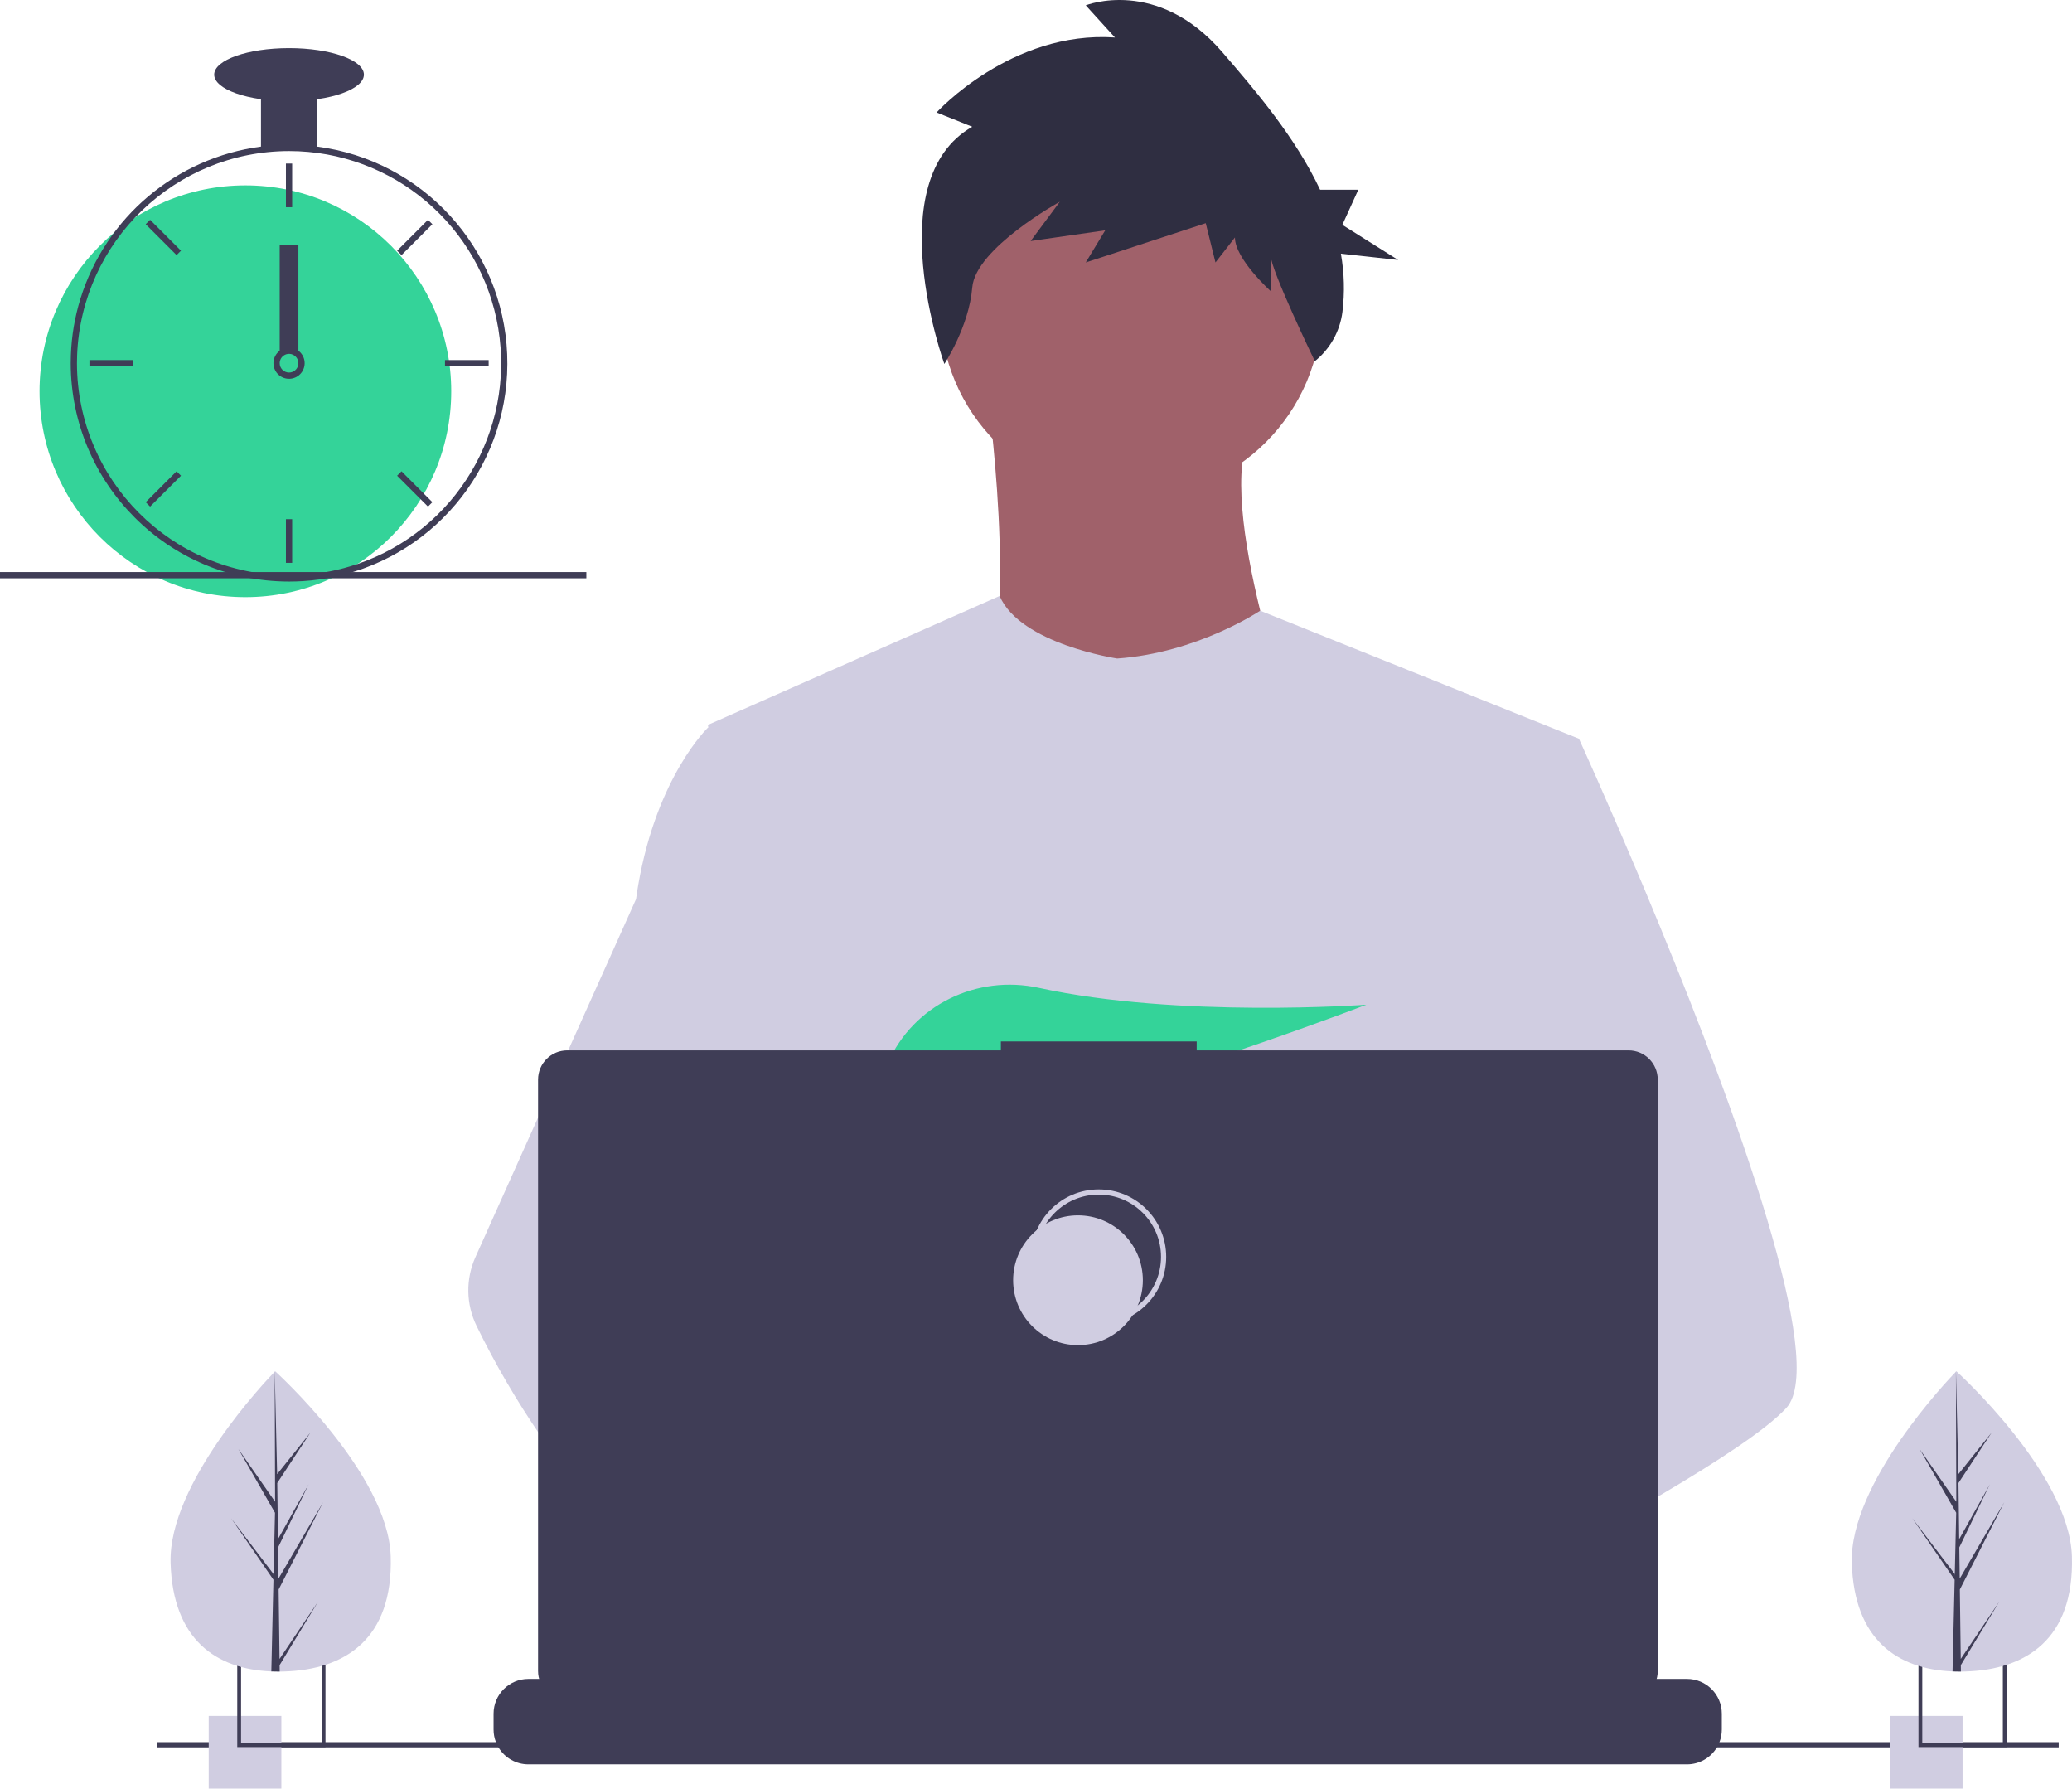
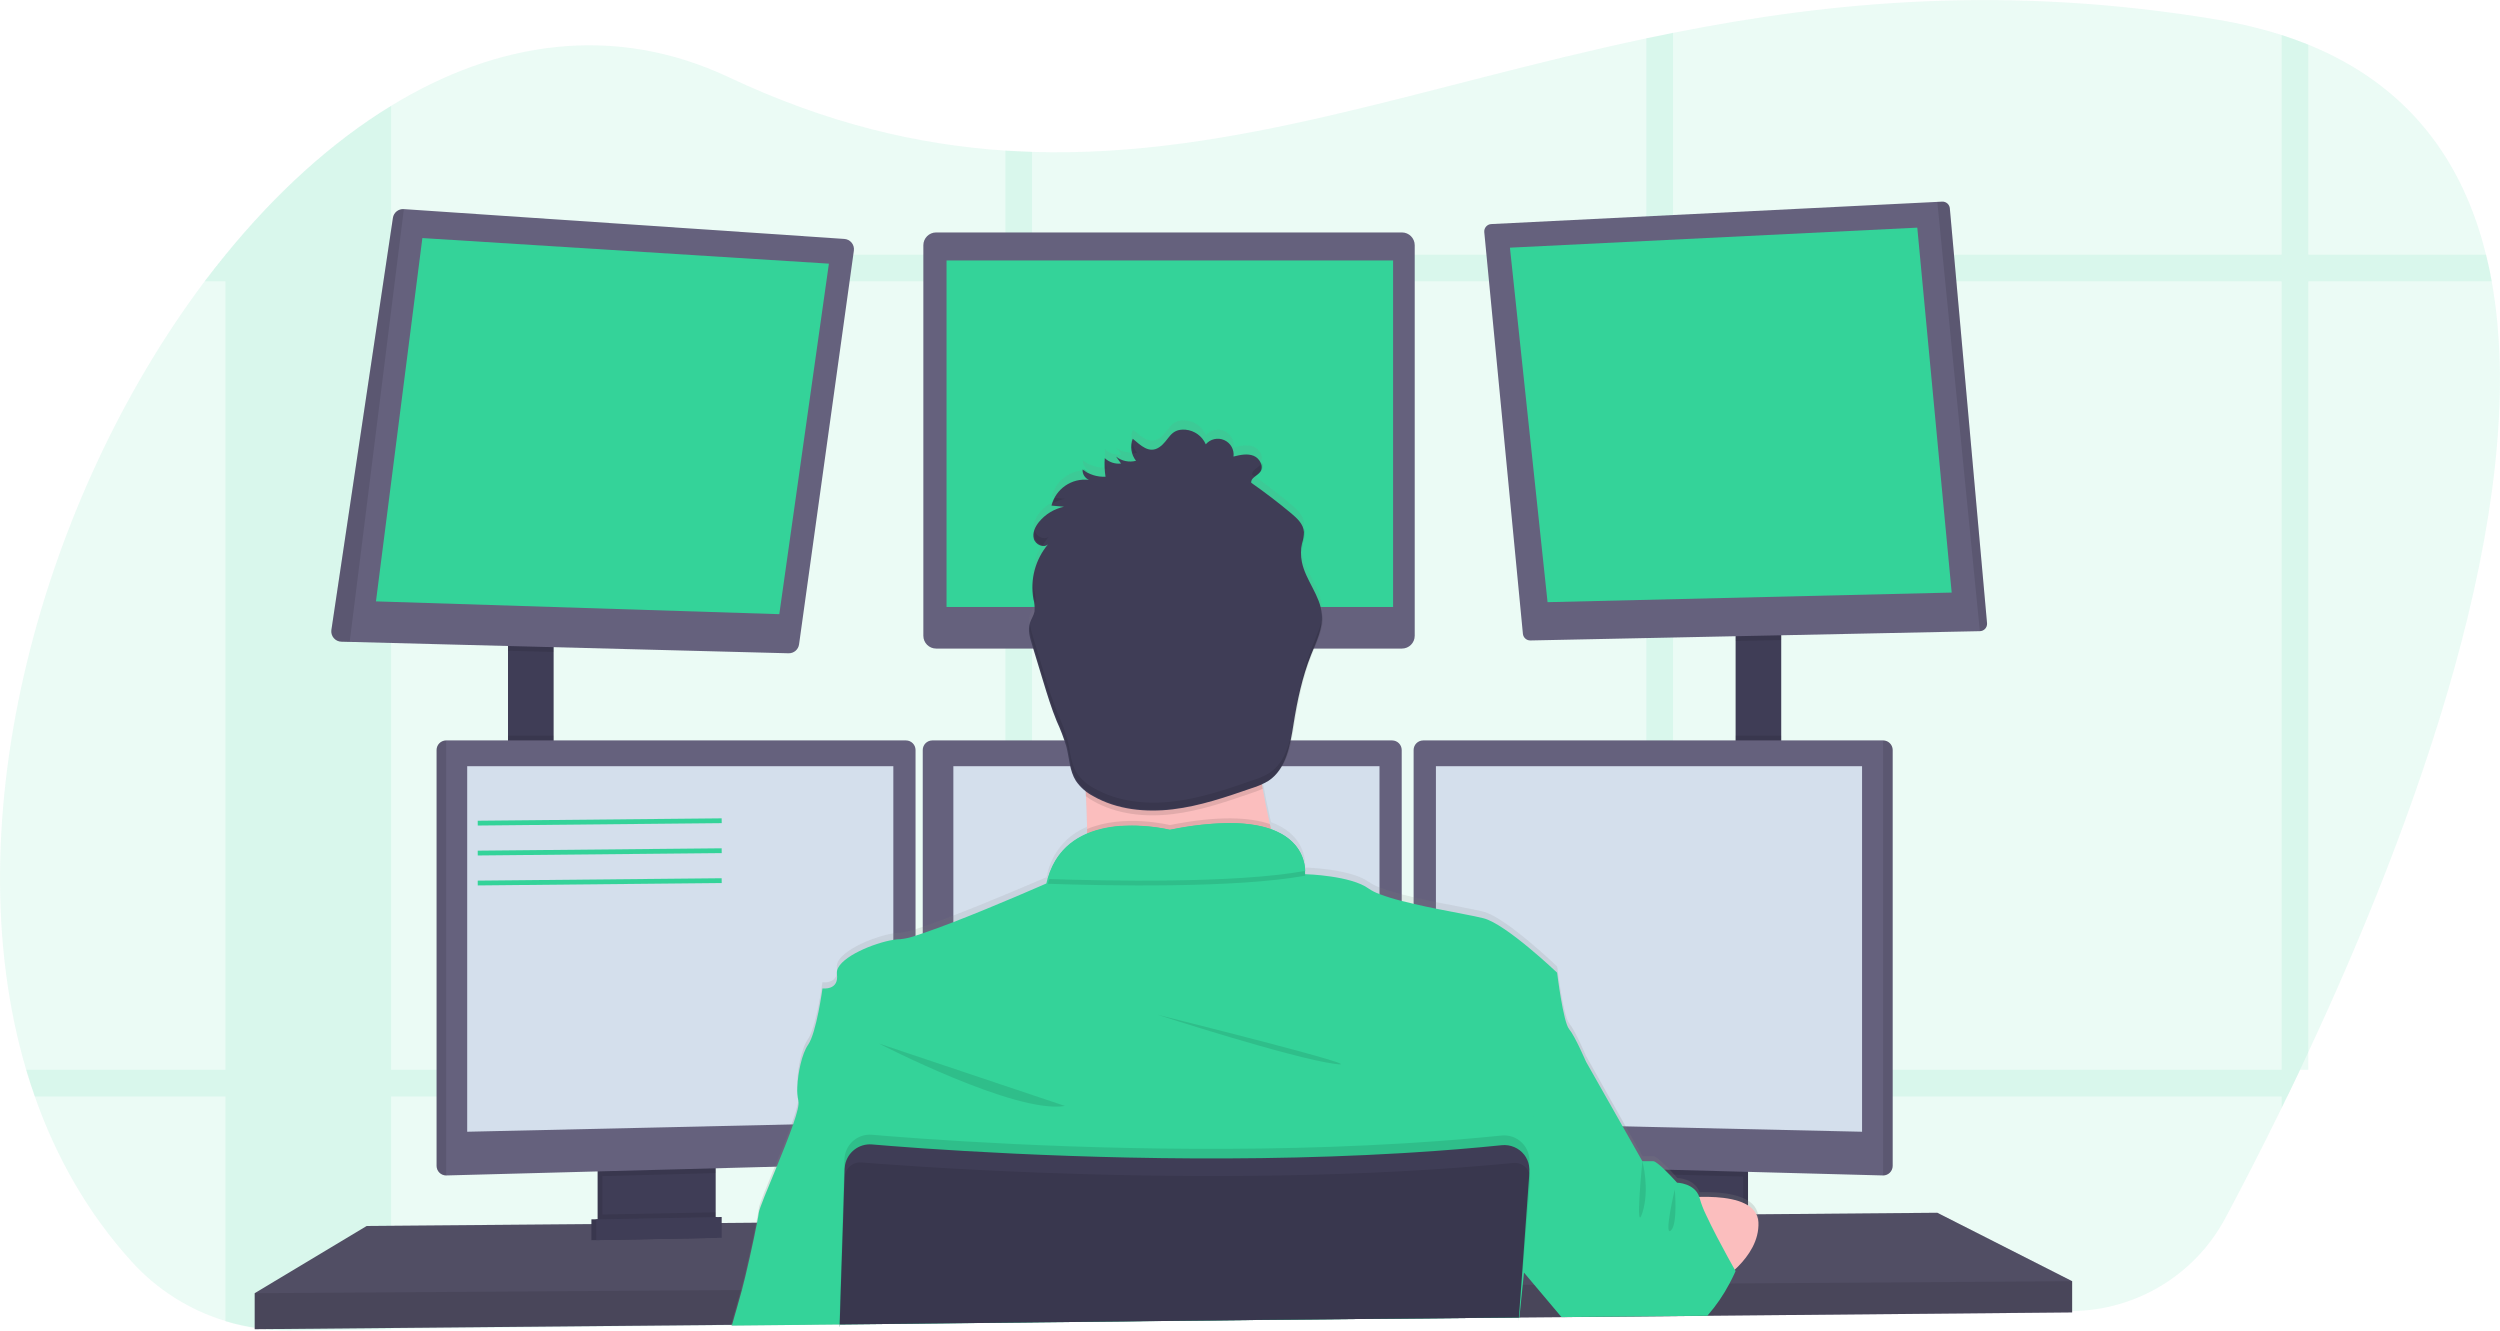
- <svg xmlns="http://www.w3.org/2000/svg" id="b4850822-491f-41e2-90b8-9be7376dfe8f" data-name="Layer 1" width="798.627" height="689.223" viewBox="0 0 798.627 689.223">
-   <circle cx="435.922" cy="118.405" r="73.536" fill="#a0616a" />
-   <path d="M581.722,260.562s13.855,104.443-7.46,116.166,126.823,12.789,126.823,12.789S668.047,298.928,682.968,271.219Z" transform="translate(-200.6864 -105.3887)" fill="#a0616a" />
-   <path d="M809.257,390.045l-12.32,56.1-26.05,118.69-.78,6.5-8.99,75.25-5.98,49.99-4.01,33.58c-24.38,12.53-42.05,21.18-42.05,21.18s-1.52-7.62-3.97-17.37c-17.11,5.13-48.77,13.64-75.6,15.34,9.77,10.89,14.26,21.12,8.17,28.67-18.38,22.76-94.26-24.92-120.8-42.7a71.841,71.841,0,0,0-.7,12.86l-20.31-15.62,2.01-35.94,3.39-60.81,4.26-76.26a80.064,80.064,0,0,1-3.37-10.03c-6.22-22.12-13.77-66.29-19.56-103.33-4.66-29.81-8.16-55-8.9-60.36-.1-.7-.15-1.06-.15-1.06l112.43-49.68c7.99,18.53,45.3,24.1,45.3,24.1,30.91-2.13,55.14-18.43,55.14-18.43Z" transform="translate(-200.6864 -105.3887)" fill="#d0cde1" />
-   <path d="M717.607,730.025s-4.76,1.63-12.5,3.94c-17.11,5.13-48.77,13.64-75.6,15.34-23.1,1.48-42.62-2.08-46.19-17.15-1.53-6.48.64-11.81,5.37-16.19,14.12-13.09,51-17.78,80.25-19.39,8.26-.45,15.9-.66,22.26-.74,10.8-.14,17.88.08,17.88.08l.17.66Z" transform="translate(-200.6864 -105.3887)" fill="#a0616a" />
-   <path d="M575.433,154.235,561.683,148.731s28.749-31.651,68.747-28.898l-11.25-12.385s27.499-11.009,52.498,17.89c13.141,15.191,28.346,33.048,37.825,53.163h14.725l-6.146,13.532,21.509,13.532-22.077-2.431a75.617,75.617,0,0,1,.599,22.445A29.041,29.041,0,0,1,707.48,244.576h0s-17.052-35.296-17.052-40.8V217.537s-13.749-12.385-13.749-20.642L669.179,206.528l-3.75-15.137-46.248,15.137,7.5-12.385-28.749,4.128,11.25-15.137s-32.499,17.89-33.749,33.027c-1.25,15.137-10.762,29.481-10.762,29.481S539.184,174.877,575.433,154.235Z" transform="translate(-200.6864 -105.3887)" fill="#2f2e41" />
-   <path d="M889.187,647.955c-7.49,8.12-26.05,20.35-48.55,33.59-8.37,4.92-17.28,9.99-26.37,15.03-21.69,12.03-44.4,23.95-63.14,33.58-24.38,12.53-42.05,21.18-42.05,21.18s-1.52-7.62-3.97-17.37c-3.28-13.05-8.22-29.92-13.37-37.39-.18-.26-.36-.5-.54-.74-1.5-1.97-3.01-3.12-4.5-3.12l74.42-46.13,32.16-19.94-23.17-55.31-29.06-69.38,17.54-55.81,17.63-56.1h33.04s10.94,23.88,24.93,57.18c2.09,4.98,4.25,10.17,6.45,15.53C869.417,532.755,905.297,630.505,889.187,647.955Z" transform="translate(-200.6864 -105.3887)" fill="#d0cde1" />
-   <path d="M637.677,777.975c-18.38,22.76-94.26-24.92-120.8-42.7-5.78-3.87-9.22-6.32-9.22-6.32l24.28-32.38,7.69-10.25s6.88,3.65,17.05,9.59c.37.22.74.44,1.12.66,8.77,5.15,19.78,11.88,30.89,19.39,15.33,10.37,30.83,22.2,40.82,33.34C639.277,760.195,643.767,770.425,637.677,777.975Z" transform="translate(-200.6864 -105.3887)" fill="#a0616a" />
-   <path d="M556.677,695.915a47.782,47.782,0,0,0-8.1.66c-22.99,3.95-29.77,24.76-31.7,38.7a71.841,71.841,0,0,0-.7,12.86l-20.31-15.62-7.4-5.69c-17.81-6.21-33.68-17.24-47.44-30.25a238.482,238.482,0,0,1-31.95-37.89,334.15,334.15,0,0,1-24.72-42.4,31.184,31.184,0,0,1-.43-26.45l25.15-56.05,36.76-81.92q.405-2.925.89-5.72c7.29-41.8,26.82-60.36,26.82-60.36h14.92l9.98,60.36,12.4,74.99-8.69,28.34-20.08,65.45,19.19,20.84Z" transform="translate(-200.6864 -105.3887)" fill="#d0cde1" />
-   <path d="M573.563,521.195l12.755,14.881c4.739-.904,9.687-1.965,14.784-3.158l-3.663-11.723,8.957,10.45c53.997-13.281,120.927-39.101,120.927-39.101s-72.257,5.298-126.208-6.489c-23.871-5.215-48.431,6.618-58.226,29.002-5.694,13.011-4.799,24.283,15.394,24.283a133.375,133.375,0,0,0,20.353-1.914Z" transform="translate(-200.6864 -105.3887)" fill="#34d399" />
-   <path d="M864.337,765.775v6.07a13.34,13.34,0,0,1-.91,4.87,13.688,13.688,0,0,1-.97,2,13.437,13.437,0,0,1-11.55,6.56h-446.55a13.437,13.437,0,0,1-11.55-6.56,13.682,13.682,0,0,1-.97-2,13.34,13.34,0,0,1-.91-4.87v-6.07a13.426,13.426,0,0,1,13.43-13.43h25.74v-2.83a.559.559,0,0,1,.56-.56h13.43a.559.559,0,0,1,.56.56v2.83h8.39v-2.83a.559.559,0,0,1,.56-.56h13.43a.559.559,0,0,1,.56.56v2.83h8.4v-2.83a.559.559,0,0,1,.56-.56h13.43a.559.559,0,0,1,.56.56v2.83h8.39v-2.83a.559.559,0,0,1,.56-.56h13.43a.559.559,0,0,1,.56.56v2.83h8.39v-2.83a.559.559,0,0,1,.56-.56h13.43a.559.559,0,0,1,.56.56v2.83h8.4v-2.83a.559.559,0,0,1,.56-.56h13.43a.559.559,0,0,1,.56.56v2.83h8.39v-2.83a.559.559,0,0,1,.56-.56h105.2a.559.559,0,0,1,.56.56v2.83h8.4v-2.83a.559.559,0,0,1,.56-.56h13.43a.566.566,0,0,1,.56.56v2.83h8.39v-2.83a.559.559,0,0,1,.56-.56h13.43a.559.559,0,0,1,.56.56v2.83h8.39v-2.83a.559.559,0,0,1,.56-.56h13.43a.559.559,0,0,1,.56.56v2.83h8.4v-2.83a.559.559,0,0,1,.56-.56h13.43a.557.557,0,0,1,.55.56v2.83h8.4v-2.83a.559.559,0,0,1,.56-.56h13.43a.559.559,0,0,1,.56.56v2.83h8.39v-2.83a.559.559,0,0,1,.56-.56h13.43a.559.559,0,0,1,.56.56v2.83h39.17A13.426,13.426,0,0,1,864.337,765.775Z" transform="translate(-200.6864 -105.3887)" fill="#3f3d56" />
-   <rect x="60.5" y="671.326" width="733" height="2" fill="#3f3d56" />
-   <path d="M828.381,510.145H661.938v-3.431H586.466v3.431h-167.129a11.259,11.259,0,0,0-11.259,11.259V749.315a11.259,11.259,0,0,0,11.259,11.259H828.381a11.259,11.259,0,0,0,11.259-11.259V521.404A11.259,11.259,0,0,0,828.381,510.145Z" transform="translate(-200.6864 -105.3887)" fill="#3f3d56" />
-   <circle cx="423.5" cy="484.326" r="25" fill="none" stroke="#d0cde1" stroke-miterlimit="10" stroke-width="2" />
-   <circle cx="415.5" cy="493.326" r="25" fill="#d0cde1" />
-   <rect x="80.446" y="661.223" width="28" height="28" fill="#d0cde1" />
-   <path d="M292.136,744.612v34h34v-34Zm32.52,32.52h-31.05v-31.04h31.05Z" transform="translate(-200.6864 -105.3887)" fill="#3f3d56" />
-   <rect x="728.446" y="661.223" width="28" height="28" fill="#d0cde1" />
-   <path d="M940.136,744.612v34h34v-34Zm32.52,32.52h-31.05v-31.04h31.05Z" transform="translate(-200.6864 -105.3887)" fill="#3f3d56" />
-   <circle cx="94.58" cy="150.773" r="79.34" fill="#34d399" />
-   <path d="M322.915,161.879a85.755,85.755,0,0,0-21.638,0A84.368,84.368,0,0,0,231.662,220.591a83.223,83.223,0,0,0-3.655,21.662c-.036,1.022-.06,2.056-.06,3.089a84.233,84.233,0,0,0,84.149,84.149c1.791,0,3.582-.06,5.349-.168a83.231,83.231,0,0,0,12.334-1.707,84.159,84.159,0,0,0-6.864-165.737Zm15.519,160.857h-.012a80.908,80.908,0,0,1-20.977,4.171c-1.767.12-3.558.18-5.349.18a81.845,81.845,0,0,1-81.745-81.745c0-1.034.024-2.068.06-3.089a81.856,81.856,0,0,1,81.685-78.655,81.749,81.749,0,0,1,26.339,159.138Z" transform="translate(-200.6864 -105.3887)" fill="#3f3d56" />
-   <rect x="110.208" y="63.018" width="2.404" height="16.83" fill="#3f3d56" />
-   <rect x="262.442" y="188.476" width="2.404" height="16.83" transform="translate(-262.6894 138.704) rotate(-45)" fill="#3f3d56" />
-   <rect x="242.373" y="236.928" width="2.404" height="16.83" transform="translate(-202.4538 383.5287) rotate(-90)" fill="#3f3d56" />
-   <rect x="262.442" y="285.379" width="2.404" height="16.83" transform="translate(41.63884 582.5743) rotate(-135)" fill="#3f3d56" />
-   <rect x="359.346" y="188.476" width="2.404" height="16.83" transform="translate(275.5851 485.6705) rotate(-135)" fill="#3f3d56" />
-   <rect x="379.415" y="236.928" width="2.404" height="16.83" transform="translate(-65.41128 520.5713) rotate(-90)" fill="#3f3d56" />
-   <rect x="359.346" y="285.379" width="2.404" height="16.83" transform="translate(-302.8282 235.6077) rotate(-45)" fill="#3f3d56" />
-   <rect x="110.208" y="200.06" width="2.404" height="16.83" fill="#3f3d56" />
-   <path d="M315.703,240.534a6.011,6.011,0,0,0-7.213,0,6.187,6.187,0,0,0-1.719,2.02,6.011,6.011,0,1,0,8.932-2.02Zm-3.606,8.415a3.617,3.617,0,0,1-3.606-3.606,3.671,3.671,0,0,1,.637-2.044,3.603,3.603,0,1,1,2.969,5.65Z" transform="translate(-200.6864 -105.3887)" fill="#3f3d56" />
-   <rect x="100.591" y="35.369" width="21.638" height="21.638" fill="#3f3d56" />
-   <ellipse cx="111.41" cy="28.757" rx="28.851" ry="10.218" fill="#3f3d56" />
-   <rect x="107.803" y="94.273" width="7.213" height="40.872" fill="#3f3d56" />
-   <rect y="220.44" width="226" height="2.404" fill="#3f3d56" />
-   <path d="M351.28,705.143c.933,31.95-17.735,43.659-41.163,44.343q-.816.024-1.625.029-1.63.012-3.228-.054c-21.188-.88-37.96-12.127-38.828-41.84-.898-30.75,37.269-70.703,40.133-73.658l.005-.003c.109-.113.164-.169.164-.169S350.347,673.195,351.28,705.143Z" transform="translate(-200.6864 -105.3887)" fill="#d0cde1" />
-   <path d="M308.43,744.644l14.882-22.131-14.852,24.512.031,2.49q-1.63.012-3.228-.054L306.002,717.449l-.02-.247.027-.048.071-3.025-16.298-23.663,16.279,21.399.058.639.558-24.186-14.077-24.533,14.117,20.284-.147-50.108 0-.167.005.164.934,39.491,12.829-16.041-12.787,19.444.28,21.634,11.806-21.114-11.762,24.295.156,12.03,17.169-29.411-17.117,33.608Z" transform="translate(-200.6864 -105.3887)" fill="#3f3d56" />
-   <path d="M999.28,705.143c.933,31.95-17.735,43.659-41.163,44.343q-.816.024-1.625.029-1.63.012-3.228-.054c-21.188-.88-37.96-12.127-38.828-41.84-.898-30.75,37.269-70.703,40.133-73.658l.005-.003c.109-.113.164-.169.164-.169S998.347,673.195,999.28,705.143Z" transform="translate(-200.6864 -105.3887)" fill="#d0cde1" />
-   <path d="M956.43,744.644l14.882-22.131-14.852,24.512.031,2.49q-1.63.012-3.228-.054L954.002,717.449l-.02-.247.027-.048.071-3.025-16.298-23.663,16.279,21.399.058.639.558-24.186-14.077-24.533,14.117,20.284-.147-50.108 0-.167.005.164.934,39.491,12.829-16.041-12.787,19.444.28,21.634,11.806-21.114-11.762,24.295.156,12.03,17.169-29.411-17.117,33.608Z" transform="translate(-200.6864 -105.3887)" fill="#3f3d56" />
+ <svg xmlns="http://www.w3.org/2000/svg" id="59725d3d-bdd8-4af0-9b66-49b8d09410bc" data-name="Layer 1" width="1041.32" height="554.17" viewBox="0 0 1041.32 554.17">
+   <defs>
+     <linearGradient id="dff037aa-d578-4bab-81e7-399360663117" x1="597.75" y1="725.44" x2="597.75" y2="347.69" gradientUnits="userSpaceOnUse">
+       <stop offset="0" stop-color="gray" stop-opacity="0.25" />
+       <stop offset="0.54" stop-color="gray" stop-opacity="0.12" />
+       <stop offset="1" stop-color="gray" stop-opacity="0.1" />
+     </linearGradient>
+   </defs>
+   <path d="M1040.82,611.12q-1.74,3.75-3.47,7.4-2.7,5.67-5.33,11.12c-.78,1.61-1.56,3.19-2.32,4.77-8.6,17.57-16.63,33.11-23.45,45.89A73.21,73.21,0,0,1,942.44,719l-151.65,1.65h-1.6l-13,.14-11.12.12-34.1.37-1.38,0-17.36.19h-.53l-107,1.16-95.51,1-11.11.12-69,.75H429l-44.75.48h-.48l-141.5,1.53-42.33.46a88.07,88.07,0,0,1-26.67-3.82,86.39,86.39,0,0,1-39.09-24.75C116,678.37,102.75,655,93.85,629.64q-1.93-5.49-3.6-11.12C59.44,514.37,97,380,164.6,290.08q4.25-5.64,8.64-11l.07-.08c20.79-25.52,44.1-46.84,68.93-62,44-26.91,92.75-34.49,140.7-11.9,40.57,19.12,78.45,28.11,115.17,30.55,3.71.24,7.42.42,11.11.53,84.23,2.65,163.17-27.7,255.87-47.29,3.69-.78,7.39-1.55,11.12-2.28,66.13-13.16,139.49-20.1,226.73-5.51a189.09,189.09,0,0,1,26.76,6.4q5.77,1.86,11.12,4c41.64,16.94,64.35,48.24,74,87.46q1.37,5.46,2.37,11.11C1134.3,384.41,1084.19,518.23,1040.82,611.12Z" transform="translate(-79.34 -172.91)" fill="#34d399" opacity="0.1" />
+   <g opacity="0.1">
+     <path d="M242.24,217V726.62l-42.33.46a88.07,88.07,0,0,1-26.67-3.82V279h.07C194.1,253.45,217.41,232.13,242.24,217Z" transform="translate(-79.34 -172.91)" fill="#34d399" />
+     <path d="M1117.24,290.08H164.6q4.25-5.64,8.64-11V279h941.63Q1116.24,284.43,1117.24,290.08Z" transform="translate(-79.34 -172.91)" fill="#34d399" />
+     <path d="M1040.82,191.51v427h-3.47q-2.7,5.67-5.33,11.12c-.78,1.61-1.56,3.19-2.32,4.77V187.47Q1035.47,189.33,1040.82,191.51Z" transform="translate(-79.34 -172.91)" fill="#34d399" />
+     <path d="M776.21,186.58V720.83l-11.12.12V188.86C768.78,188.08,772.48,187.31,776.21,186.58Z" transform="translate(-79.34 -172.91)" fill="#34d399" />
+     <path d="M509.22,236.15V723.73l-11.11.12V235.62C501.82,235.86,505.53,236,509.22,236.15Z" transform="translate(-79.34 -172.91)" fill="#34d399" />
+     <path d="M1037.35,618.52q-2.7,5.67-5.33,11.12H93.85q-1.93-5.49-3.6-11.12Z" transform="translate(-79.34 -172.91)" fill="#34d399" />
+   </g>
+   <rect x="211.6" y="265.83" width="19" height="57.66" fill="#3f3d56" />
+   <rect x="722.93" y="262.83" width="19" height="61" fill="#3f3d56" />
+   <polygon points="863.1 533.65 863.1 546.65 711.18 548.05 709.56 548.08 651.82 548.61 650.44 548.63 632.89 548.78 632.37 548.78 525.39 549.77 349.78 551.4 349.63 551.4 304.98 551.82 304.5 551.83 106.1 553.65 106.1 538.65 152.75 510.65 246.35 509.87 248.35 509.86 249.01 509.85 251.01 509.82 295.95 509.45 297.96 509.44 298.6 509.43 300.6 509.42 315.01 509.3 315.39 509.29 350.94 508.99 351.23 508.99 628.63 506.65 635.42 506.6 636.1 506.6 641.28 506.55 678.93 506.24 680.93 506.21 682.78 506.19 683.74 506.19 695.45 506.1 697.77 506.07 700.88 506.05 710.63 505.96 726.1 505.83 728.1 505.81 731.58 505.79 732.23 505.79 806.94 505.15 863.1 533.65" fill="#65617d" />
+   <polygon points="863.1 533.65 863.1 546.65 711.18 548.05 709.56 548.08 651.82 548.61 650.44 548.63 632.89 548.78 632.37 548.78 525.39 549.77 349.78 551.4 349.63 551.4 304.98 551.82 304.5 551.83 106.1 553.65 106.1 538.65 152.75 510.65 246.35 509.87 248.35 509.86 249.01 509.85 251.01 509.82 295.95 509.45 297.96 509.44 298.6 509.43 300.6 509.42 315.01 509.3 315.39 509.29 350.94 508.99 351.23 508.99 628.63 506.65 635.42 506.6 636.1 506.6 641.28 506.55 678.93 506.24 680.93 506.21 682.78 506.19 683.74 506.19 695.45 506.1 697.77 506.07 700.88 506.05 710.63 505.96 726.1 505.83 728.1 505.81 731.58 505.79 732.23 505.79 806.94 505.15 863.1 533.65" opacity="0.2" />
+   <path d="M375.44,656.57v24.49a6.13,6.13,0,0,1-3.5,5.54,6,6,0,0,1-2.5.6l-34.9.74a6,6,0,0,1-2.7-.57,6.12,6.12,0,0,1-3.57-5.57V656.57Z" transform="translate(-79.34 -172.91)" fill="#3f3d56" />
+   <path d="M375.44,656.57v24.49a6.13,6.13,0,0,1-3.5,5.54,6,6,0,0,1-2.5.6l-34.9.74a6,6,0,0,1-2.7-.57,6.12,6.12,0,0,1-3.57-5.57V656.57Z" transform="translate(-79.34 -172.91)" opacity="0.1" />
+   <path d="M377.44,656.57v24.49a6.13,6.13,0,0,1-3.5,5.54,6,6,0,0,1-2.5.6l-34.9.74a6,6,0,0,1-2.7-.57,6.12,6.12,0,0,1-3.57-5.57V656.57Z" transform="translate(-79.34 -172.91)" fill="#3f3d56" />
+   <rect x="680.93" y="483.66" width="47.17" height="31.5" fill="#3f3d56" />
+   <rect x="680.93" y="483.66" width="47.17" height="31.5" opacity="0.1" />
+   <rect x="678.93" y="483.66" width="47.17" height="31.5" fill="#3f3d56" />
+   <polygon points="230.6 265.82 230.6 271.55 211.6 271.06 211.6 265.82 230.6 265.82" opacity="0.1" />
+   <path d="M435,277.31l-22.83,164a4.3,4.3,0,0,1-4.37,3.71L225,440.28l-3.47-.09a4.3,4.3,0,0,1-4.16-4.87L243,263.64a4.3,4.3,0,0,1,4.54-3.63L431,272.43A4.29,4.29,0,0,1,435,277.31Z" transform="translate(-79.34 -172.91)" fill="#65617d" />
+   <polygon points="175.93 99.16 156.6 250.49 324.6 255.82 345.26 109.82 175.93 99.16" fill="#34d399" />
+   <rect x="384.6" y="96.82" width="204.67" height="173.33" rx="5.33" ry="5.33" fill="#65617d" />
+   <rect x="394.26" y="108.49" width="186" height="144.33" fill="#34d399" />
+   <polygon points="741.93 262.82 741.93 266.61 722.93 267 722.93 262.82 741.93 262.82" opacity="0.1" />
+   <path d="M907,432.53a3.08,3.08,0,0,1-3,3.28L716.8,439.68a3.08,3.08,0,0,1-3.13-2.79L697.58,269.61a3.08,3.08,0,0,1,2.92-3.37L886.28,257l2-.1a3.07,3.07,0,0,1,3.22,2.8Z" transform="translate(-79.34 -172.91)" fill="#65617d" />
+   <polygon points="628.93 103.16 798.6 94.82 812.93 246.82 644.6 250.82 628.93 103.16" fill="#34d399" />
+   <path d="M907,432.53a3.08,3.08,0,0,1-3,3.28L886.28,257l2-.1a3.07,3.07,0,0,1,3.22,2.8Z" transform="translate(-79.34 -172.91)" opacity="0.1" />
+   <path d="M247.57,260,225,440.28l-3.47-.09a4.3,4.3,0,0,1-4.16-4.87L243,263.64A4.3,4.3,0,0,1,247.57,260Z" transform="translate(-79.34 -172.91)" opacity="0.1" />
+   <rect x="211.6" y="306.41" width="19" height="17.08" opacity="0.1" />
+   <polygon points="298.1 483.65 298.1 488.62 250.93 489.88 250.93 483.65 298.1 483.65" opacity="0.1" />
+   <path d="M460.69,485.27v168.2a4,4,0,0,1-3.85,3.95l-191.65,5.1h-.05a4,4,0,0,1-3.95-3.95V485.27a4,4,0,0,1,3.95-3.95h191.6A4,4,0,0,1,460.69,485.27Z" transform="translate(-79.34 -172.91)" fill="#65617d" />
+   <path d="M265.19,481.32v181.2h-.05a4,4,0,0,1-3.95-3.95V485.27a4,4,0,0,1,3.95-3.95Z" transform="translate(-79.34 -172.91)" opacity="0.1" />
+   <polygon points="194.6 319.15 372.1 319.15 372.1 467.4 194.6 471.4 194.6 319.15" fill="#d4dfec" />
+   <rect x="722.93" y="306.41" width="19" height="17.42" opacity="0.1" />
+   <polygon points="726.1 483.65 726.1 490.06 678.93 488.8 678.93 483.65 726.1 483.65" opacity="0.1" />
+   <path d="M867.69,485.27v173.3a4,4,0,0,1-4,3.95h0L672,657.42a4,4,0,0,1-3.85-3.95V485.27a4,4,0,0,1,3.95-3.95h191.6A4,4,0,0,1,867.69,485.27Z" transform="translate(-79.34 -172.91)" fill="#65617d" />
+   <path d="M867.69,485.27v173.3a4,4,0,0,1-4,3.95h0V481.32h0A4,4,0,0,1,867.69,485.27Z" transform="translate(-79.34 -172.91)" opacity="0.1" />
+   <polygon points="775.6 319.15 598.1 319.15 598.1 467.4 775.6 471.4 775.6 319.15" fill="#d4dfec" />
+   <path d="M663.19,485.27v168.2a4,4,0,0,1-3.85,3.95l-191.65,5.1h0a4,4,0,0,1-4-3.95V485.27a4,4,0,0,1,3.95-3.95h191.6A4,4,0,0,1,663.19,485.27Z" transform="translate(-79.34 -172.91)" fill="#65617d" />
+   <polygon points="397.1 319.15 574.6 319.15 574.6 467.4 397.1 471.4 397.1 319.15" fill="#d4dfec" />
+   <polygon points="863.1 533.65 863.1 546.65 711.18 548.05 709.56 548.08 651.82 548.61 650.44 548.63 632.89 548.78 632.37 548.78 525.39 549.77 349.78 551.4 349.63 551.4 304.98 551.82 304.5 551.83 106.1 553.65 106.1 538.65 308.61 537.32 309.09 537.32 350.08 537.04 350.27 537.04 633.35 535.17 633.64 535.17 633.81 535.16 634.28 535.16 639.07 535.13 640.53 535.13 715.02 534.63 719.42 534.61 720.4 534.6 863.1 533.65" opacity="0.1" />
+   <circle cx="487.26" cy="272.16" r="51.33" fill="#fbbebe" />
+   <path d="M383.74,725.09c0-.11.06-.23.1-.35,1-3.59,2.78-9.66,4.11-14.51.17-.6.33-1.19.48-1.75,1.47-5.47,4.33-18.28,5.92-26.27.56-2.81,1-5,1.09-6.1.2-1.69,3.21-8.92,6.62-17.23,2.39-5.84,5-12.22,6.91-17.6a61.38,61.38,0,0,0,2.93-9.85,5.1,5.1,0,0,0,0-2.13,14.69,14.69,0,0,1-.48-3.5v0c-.23-6.2,1.62-16,4.48-20.11,3.5-5,6-23.66,6-23.66s5.18.75,6-3.53a6.15,6.15,0,0,0,.1-1.4,7.41,7.41,0,0,0-.09-1.11c-.89-6.24,14.72-12.88,23.5-14.31a19.67,19.67,0,0,1,3-.28,27.24,27.24,0,0,0,6.25-1.44q1.4-.43,3-1c3.68-1.24,8.08-2.88,12.75-4.68,17.56-6.81,38.82-16,38.82-16,.15-.71.32-1.39.51-2.06a27.71,27.71,0,0,1,16.35-18.93h0c0-.66,0-1.33,0-2,0-3.45-.15-7-.3-10.54,0-.69-.06-1.38-.1-2.07,0-.2,0-.41,0-.61s0-.35,0-.52c0-.7-.07-1.4-.11-2.09l-.18-.14a16.41,16.41,0,0,1-3.9-4.2,15.27,15.27,0,0,1-1.42-3c-1.25-3.39-1.54-7.17-2.38-10.75l-.18-.74a84,84,0,0,0-4-10.58c-2.21-5.42-3.91-11-5.6-16.65q-1.54-5.13-3.11-10.28l-1.58-5.24c-.3-1-.6-2-.83-3v0a13.27,13.27,0,0,1-.26-1.4,0,0,0,0,1,0,0,10,10,0,0,1,.24-4.61,32.09,32.09,0,0,1,1.32-3,7.87,7.87,0,0,0,.5-1.38v0a3,3,0,0,0,.08-.32,5.65,5.65,0,0,0,.11-1.08,18.46,18.46,0,0,0-.52-3.89.07.07,0,0,1,0-.05,2.56,2.56,0,0,0-.05-.27,25.48,25.48,0,0,1-.36-3,28.45,28.45,0,0,1,3.47-15.57l.19-.36a25.22,25.22,0,0,1,1.84-2.78h0c.31-.42.63-.82,1-1.22-1.4,1.34-3.7.75-5-.69a3.61,3.61,0,0,1-.55-.75,3.81,3.81,0,0,1-.23-.45c-.05-.12-.09-.25-.13-.38-.7-2.45.52-5.06,2.12-7.05a18.49,18.49,0,0,1,5.74-4.7h0a3.84,3.84,0,0,1,.4-.21,17.12,17.12,0,0,1,2.64-1.06h0a15.06,15.06,0,0,1,1.63-.44l-3.71-.34-1.5-.14a14.49,14.49,0,0,1,13-10.91h1.08a11.73,11.73,0,0,1,1.57.13,4.44,4.44,0,0,1-2.65-4.33,14.41,14.41,0,0,0,9.19,3.06h.38a30,30,0,0,1-.34-3.27h0a0,0,0,0,1,0,0,0,0,0,0,1,0,0,33.19,33.19,0,0,1,0-4.46,8.44,8.44,0,0,0,6.78,2.26l-2.08-2.9a9.49,9.49,0,0,0,6.56,2.05l.48-.05a7,7,0,0,0,1.19-.23l.09,0c-.19-.24-.36-.49-.53-.75l-.06-.12a9.67,9.67,0,0,1-1-2.09,6.59,6.59,0,0,1-.24-.87h0a8.75,8.75,0,0,1,.45-5.45c3.23,2.7,6.77,6.39,11,3.6s4.37-7.91,11-7.39a10.2,10.2,0,0,1,8.41,6.12,6.75,6.75,0,0,1,7.67-1.75,6.85,6.85,0,0,1,3.88,6.89c2.75-.69,5.71-1.37,8.35-.33s4.34,4.41,2.84,6.66a1.43,1.43,0,0,1-.14.2c-1.23,1.59-3.95,2.46-3.66,4.46l.42.3,1.3.94a.05.05,0,0,1,0,0q7.65,5.52,14.9,11.6c2.48,2.08,5.12,4.58,5.29,7.83a8.64,8.64,0,0,1-.24,2.37h0c-.16.78-.38,1.56-.55,2.34a19.51,19.51,0,0,0-.34,6.05h0c.07.59.16,1.17.27,1.76,1.53,7.73,7.71,14.11,8.32,22l0,.56a17.78,17.78,0,0,1-.07,2.53c-.46,4.8-2.68,9.41-4.48,14-.11.28-.22.56-.32.84-3.47,9-5.47,18.59-7,28.16a100.26,100.26,0,0,1-2,10.09A26.73,26.73,0,0,1,611,492.07a16.22,16.22,0,0,1-3.36,3,18.67,18.67,0,0,1-2.65,1.41s0,0,0,.06c.11.61.2,1.22.31,1.83.06.32.11.64.17,1h0a.14.14,0,0,0,0,.06c.84,4.73,1.8,9.36,2.81,13.76l.51,2.19c12.6,4.55,14.09,13.87,14.18,17.44a9.64,9.64,0,0,1,0,1.43s19,.5,26.5,6a20.34,20.34,0,0,0,4.51,2.3,83,83,0,0,0,9.25,2.89c1.61.42,3.29.83,5,1.23,3,.69,6.18,1.36,9.25,2,8.19,1.65,15.9,3,19.81,4,9.33,2.36,30.67,22.82,30.67,22.82s2.5,20.64,5,23.65,7,13.59,7,13.59l16.54,29.41,7,12.37h4.5c.62,0,1.84.88,3.21,2.1,1.19,1.06,2.51,2.38,3.67,3.58l1.92,2.05,1.2,1.33s7.27.18,9.24,5.93c5.92-.17,13.19.22,18.28,2.5a14.14,14.14,0,0,1,2,1.08,8.68,8.68,0,0,1,4.13,5.66,8.34,8.34,0,0,1,.18,1.44c0,.57,0,1.14,0,1.7-.36,7.57-5.29,13.87-9.82,18.11l.32.57s-.15.36-.44,1c-.08.19-.18.4-.29.64h0c-.59,1.26-1.53,3.15-2.76,5.36a63.31,63.31,0,0,1-9.57,13.17l-.29.3-57.74.53-.17-.2L719.87,708l-5.57-6.64-.17-.21-.16,1.59-.54,5.3-1.3,12.81-.07.64,0,.17-.15,1.48.11-1.48h-.29l-107,1L429.11,724.6l0,.84h-.14l0-.84-44.75.48Z" transform="translate(-79.34 -172.91)" fill="url(#dff037aa-d578-4bab-81e7-399360663117)" />
+   <path d="M617.94,550.07s-99.5,12-90,0c3.44-4.34,4.39-17.2,4.2-31.85-.06-4.45-.22-9.06-.45-13.65-1.1-22-3.75-43.5-3.75-43.5s87-41,77-8.5c-4,13.13-2.69,31.57.35,48.88.89,5.05,1.92,10,3,14.7A344.67,344.67,0,0,0,617.94,550.07Z" transform="translate(-79.34 -172.91)" fill="#fbbebe" />
+   <path d="M617.94,550.07s-99.5,12-90,0c3.44-4.34,4.39-17.2,4.2-31.85,15.17-6.48,34.47-1.65,34.47-1.65,20.32-4.05,33.35-3.26,41.68-.42A344.67,344.67,0,0,0,617.94,550.07Z" transform="translate(-79.34 -172.91)" opacity="0.1" />
+   <path d="M429.08,725.44l0-.84,175.62-1.91,107-1H712l-.11,1.48.15-1.48h.19l0-.17,1.37-13.45.52-5.09.16-1.59.14-1.33,6.18-20.61,6.18-20.58,5.2-17.33,7.94-26.48s-4.5-10.5-7-13.5-5-23.5-5-23.5-21.34-20.33-30.67-22.67c-3.91-1-11.63-2.33-19.83-4-3.07-.62-6.22-1.28-9.25-2-1.71-.39-3.39-.8-5-1.21a87.91,87.91,0,0,1-9.25-2.86,20.7,20.7,0,0,1-4.5-2.29c-7.35-5.39-25.77-6-26.48-6h0a.42.42,0,0,1,0-.07v-.09a10.26,10.26,0,0,0,0-1.26c0-.4,0-.87-.09-1.4,0-.16,0-.33-.07-.5-.05-.36-.11-.74-.2-1.14a5,5,0,0,0-.12-.53,17.21,17.21,0,0,0-1.25-3.49c-.07-.16-.16-.33-.24-.49a18.25,18.25,0,0,0-1.7-2.63c-.13-.17-.27-.35-.42-.52a19.58,19.58,0,0,0-2.72-2.64c-.27-.21-.55-.43-.84-.63a4.67,4.67,0,0,0-.51-.36l-.89-.58-.83-.48c-.73-.4-1.5-.79-2.34-1.16-.26-.12-.54-.23-.82-.34s-.72-.28-1.09-.42l-.06,0L608,518c-.57-.19-1.15-.36-1.76-.53l-.93-.24-1-.23-1-.21c-1-.2-2.07-.38-3.19-.52l-1.14-.14-1.17-.12-1.21-.1-1.72-.1-2-.07a124.68,124.68,0,0,0-26.24,2.79,72.27,72.27,0,0,0-18.26-1.68l-.87,0-1,.06-.64,0-1.29.12c-.43,0-.87.09-1.3.15s-.88.11-1.31.18l-.66.11c-.65.11-1.31.23-2,.37q-.33.06-.66.15c-.87.19-1.74.42-2.6.68-.43.12-.86.26-1.29.41-.22.06-.43.14-.64.22l-.64.23-.63.25-.75.3c-.38.16-.75.33-1.12.51-.21.09-.42.19-.62.3s-.41.2-.6.31a27.75,27.75,0,0,0-6.21,4.38l-.51.49-.5.51c-.17.17-.33.35-.49.53a23.82,23.82,0,0,0-1.82,2.25c-.16.21-.31.42-.46.64a26.69,26.69,0,0,0-1.72,2.92c-.13.24-.25.49-.37.73a32.7,32.7,0,0,0-2,5.25q-.28,1-.51,2S494,550.24,476.44,557c-4.67,1.8-9.07,3.43-12.75,4.66-1.07.36-2.07.69-3,1a26.7,26.7,0,0,1-6.25,1.44,19.67,19.67,0,0,0-3,.28c-8.07,1.31-21.9,7-23.41,12.71a3.69,3.69,0,0,0-.1,1.4s0,.07,0,.11c1,7-6,6-6,6s-2.5,18.5-6,23.5c-2.53,3.6-4.26,11.63-4.48,17.69v0a19.61,19.61,0,0,0,.44,5.63c0,.05,0,.1,0,.14.4,1.34-.56,5-2.19,9.69-1.77,5.15-4.35,11.55-6.83,17.59-3.74,9.12-7.26,17.4-7.48,19.22-.09.81-.35,2.26-.71,4.13-1.46,7.62-4.7,22.13-6.3,28-1.19,4.38-2.92,10.38-4.11,14.5,0,.12-.07.24-.1.35L429,724.6l0,.84h.14Z" transform="translate(-79.34 -172.91)" fill="#34d399" />
+   <path d="M445.44,607.57s57,29.5,77.5,26Z" transform="translate(-79.34 -172.91)" opacity="0.1" />
+   <path d="M561.44,595.57s55.5,18,74,20.5S561.44,595.57,561.44,595.57Z" transform="translate(-79.34 -172.91)" opacity="0.1" />
+   <path d="M623,537.65c-29,5.34-83.6,4.19-107.2,3.38,8.65-31,50.83-20.46,50.83-20.46C618.84,510.15,622.84,531.77,623,537.65Z" transform="translate(-79.34 -172.91)" opacity="0.1" />
+   <path d="M623,535.65c-29,5.34-83.6,4.19-107.2,3.38,8.65-31,50.83-20.46,50.83-20.46C618.84,508.15,622.84,529.77,623,535.65Z" transform="translate(-79.34 -172.91)" fill="#34d399" />
+   <path d="M776.94,672.32s34.16-5.25,34.83,9.75-17.42,25.48-17.42,25.48Z" transform="translate(-79.34 -172.91)" fill="#fbbebe" />
+   <path d="M605.29,501.45a47,47,0,0,1-4.5,1.74c-10.78,3.72-21.65,7.47-33,8.83s-23.26.16-33.16-5.5a28.77,28.77,0,0,1-3-1.95c-1.1-22-3.75-43.5-3.75-43.5s87-41,77-8.5C600.9,465.7,602.25,484.14,605.29,501.45Z" transform="translate(-79.34 -172.91)" opacity="0.1" />
+   <path d="M552.52,364.84a9.47,9.47,0,0,1-8.32-1.75l2.08,2.89a8.47,8.47,0,0,1-6.78-2.25,34.08,34.08,0,0,0,.32,7.75,14.52,14.52,0,0,1-9.56-3,4.42,4.42,0,0,0,2.64,4.31,14.34,14.34,0,0,0-15.6,10.71l5.22.48a18.47,18.47,0,0,0-10.44,6.37c-1.6,2-2.82,4.56-2.12,7s4.08,4,5.92,2.26a27.94,27.94,0,0,0-6.1,22.79,14.47,14.47,0,0,1,.46,5.26c-.33,1.65-1.37,3.08-1.89,4.69-1,2.92-.05,6.09.84,9l4.69,15.42c1.7,5.57,3.39,11.15,5.61,16.54a82.08,82.08,0,0,1,4,10.51c1.26,4.84,1.31,10.14,4,14.37a19.93,19.93,0,0,0,7.18,6.33c9.89,5.66,21.84,6.86,33.16,5.5s22.18-5.11,32.95-8.83a31,31,0,0,0,6.84-3c7.45-4.88,9.11-14.86,10.5-23.65,1.55-9.8,3.62-19.58,7.29-28.8,2.18-5.49,5-11.06,4.52-16.94-.61-7.81-6.79-14.14-8.32-21.82a19,19,0,0,1,.07-7.77,17.66,17.66,0,0,0,.79-4.7c-.17-3.22-2.81-5.7-5.29-7.77Q609.11,380,600.52,374c-.29-2,2.43-2.86,3.66-4.44,1.74-2.23-.06-5.77-2.7-6.81s-5.6-.36-8.35.33a6.59,6.59,0,0,0-11.55-5.11,10.2,10.2,0,0,0-8.42-6.08c-6.63-.52-6.76,4.55-11,7.34s-7.74-.89-11-3.57A9.28,9.28,0,0,0,552.52,364.84Z" transform="translate(-79.34 -172.91)" fill="#3f3d56" />
+   <path d="M802.27,702.32s-.89,2.12-2.53,5.19a69,69,0,0,1-9,13.17l-.27.29-1.62,0-57.74.53-1.38,0-.17-.2-11.2-13.29L714.14,703l-.17-.21-.36-.42-.2-.24-.26-.31-8.21-9.74,3-12.5,5.11-21.06.13-.51,1-4,.71-3,2.38-9.78,8.16-33.65,14.5,7.5,15.29,27,8.21,14.5h4.5c.85,0,2.8,1.64,4.76,3.53.7.67,1.4,1.38,2,2,1.78,1.84,3.19,3.42,3.19,3.42s7.29.16,9.25,5.9a7,7,0,0,1,.25.85,40.3,40.3,0,0,0,2.53,6.56c1.29,2.81,2.91,6,4.55,9.19,3.05,5.85,6.15,11.42,7.29,13.44l.14.25Z" transform="translate(-79.34 -172.91)" fill="#34d399" />
+   <path d="M716.37,657.17l-.1,1.43v.1l-.17,2.3-1.33,18.51-1.61,22.3-.46,6.28-1,13.44v.17l-107,1L429.11,724.6l0,.84h-.14l0-.84v-.28l.45-14.36.86-28.06.74-23.79.07-2.37a10.53,10.53,0,0,1,11.42-10.17c4.72.4,10.85.89,18.18,1.41l3,.22c42.33,2.94,120.56,6.74,199.5,2,1.66-.09,3.33-.19,5-.31,12.24-.77,24.47-1.76,36.58-3a10.53,10.53,0,0,1,11.6,11.23Z" transform="translate(-79.34 -172.91)" opacity="0.1" />
+   <path d="M429.08,725.44l0-.84,175.62-1.91,107-1H712v-.17l1-13.44.43-6,1.64-22.61,1.29-17.9,0-.44a10.62,10.62,0,0,0-.11-2.47.3.3,0,0,0,0-.1,10.39,10.39,0,0,0-2-4.64,10.54,10.54,0,0,0-9.42-4c-12.11,1.24-24.34,2.23-36.58,3-1.67.12-3.34.22-5,.31-78.94,4.69-157.17.89-199.5-2l-3-.22c-7.33-.52-13.46-1-18.18-1.41a10.54,10.54,0,0,0-11.24,8.53,11,11,0,0,0-.18,1.64l-.68,22.16L429.54,710l-.44,14.36v.28l0,.84Z" transform="translate(-79.34 -172.91)" fill="#3f3d56" />
+   <path d="M716.67,664.18l-1.23,15.33-1.83,22.85-.46,5.72-1,12.81-.06.64v.17h0l-.15,1.48.11-1.48h-.29l-107,1L429.11,724.6v-.28l.49-14.36,1-28.06.64-18.65A6.36,6.36,0,0,1,434.3,658a6.25,6.25,0,0,1,3.78-.9c2.1.17,4.68.37,7.69.59,4.89.36,10.92.78,17.94,1.22,13,.82,29.31,1.7,48,2.42,52,2,122.2,2.67,188.88-3.17,3-.26,6.1-.55,9.13-.84a6.26,6.26,0,0,1,3.48.66,5.16,5.16,0,0,1,.86.54,6.14,6.14,0,0,1,2,2.46,3.56,3.56,0,0,1,.25.61A6.28,6.28,0,0,1,716.67,664.18Z" transform="translate(-79.34 -172.91)" opacity="0.1" />
+   <path d="M377.44,677.87v3.19a6.13,6.13,0,0,1-3.5,5.54l-40.1.77a6.12,6.12,0,0,1-3.57-5.57v-3Z" transform="translate(-79.34 -172.91)" opacity="0.1" />
+   <polygon points="298.6 515.57 246.35 516.57 246.35 507.9 298.6 506.9 298.6 515.57" fill="#3f3d56" />
+   <polygon points="298.6 515.57 246.35 516.57 246.35 507.9 298.6 506.9 298.6 515.57" opacity="0.1" />
+   <polygon points="300.6 515.57 248.35 516.57 248.35 507.9 300.6 506.9 300.6 515.57" fill="#3f3d56" />
+   <g opacity="0.1">
+     <path d="M552.93,361.56a9.75,9.75,0,0,1-1.89-4.34,9.49,9.49,0,0,0,.42,4.6A9,9,0,0,0,552.93,361.56Z" transform="translate(-79.34 -172.91)" />
+     <path d="M540.23,368.2a35.12,35.12,0,0,1-.37-3.7c0,1.23,0,2.47,0,3.71Z" transform="translate(-79.34 -172.91)" />
+     <path d="M621.73,401.57a18.34,18.34,0,0,1,.36-2.65,18,18,0,0,0,.8-4.69,6.16,6.16,0,0,0-.16-1.06c-.17.92-.44,1.84-.64,2.75A19.14,19.14,0,0,0,621.73,401.57Z" transform="translate(-79.34 -172.91)" />
+     <path d="M600.93,370.67l1.09.79a19.71,19.71,0,0,0,2.57-2.22,3.67,3.67,0,0,0,.38-3.64,3,3,0,0,1-.38.64C603.36,367.82,600.64,368.69,600.93,370.67Z" transform="translate(-79.34 -172.91)" />
+     <path d="M518.76,380.29a12.32,12.32,0,0,0-.87,2.28,18.16,18.16,0,0,1,5-1.89Z" transform="translate(-79.34 -172.91)" />
+     <path d="M532.55,369.41a14.83,14.83,0,0,1-1.88-1.23,4.25,4.25,0,0,0,.09,1.18A11.86,11.86,0,0,1,532.55,369.41Z" transform="translate(-79.34 -172.91)" />
+     <path d="M630.32,428.33c-.41,4.85-2.67,9.52-4.5,14.12-3.67,9.22-5.74,19-7.29,28.81-1.39,8.79-3,18.77-10.5,23.64a30,30,0,0,1-6.83,3c-10.78,3.73-21.65,7.47-33,8.83s-23.26.17-33.16-5.49a20,20,0,0,1-7.18-6.33c-2.67-4.23-2.72-9.53-4-14.37a82.21,82.21,0,0,0-4-10.52c-2.21-5.38-3.91-11-5.6-16.53q-2.35-7.71-4.69-15.43a28.81,28.81,0,0,1-1.14-4.75c-.39,2.56.37,5.24,1.14,7.75q2.34,7.73,4.69,15.43c1.69,5.57,3.39,11.15,5.6,16.53a82.21,82.21,0,0,1,4,10.52c1.26,4.84,1.31,10.14,4,14.37a20,20,0,0,0,7.18,6.33c9.9,5.66,21.84,6.85,33.16,5.49s22.18-5.1,33-8.83a30,30,0,0,0,6.83-3c7.45-4.87,9.11-14.85,10.5-23.64,1.55-9.81,3.62-19.59,7.29-28.81,2.18-5.48,5-11.05,4.52-16.94C630.34,428.45,630.32,428.39,630.32,428.33Z" transform="translate(-79.34 -172.91)" />
+     <path d="M510.63,424.46s0-.07,0-.11a14,14,0,0,0-.46-5.25,26.59,26.59,0,0,1-.39-3.32,27.35,27.35,0,0,0,.39,6.32C510.33,422.88,510.51,423.67,510.63,424.46Z" transform="translate(-79.34 -172.91)" />
+     <path d="M513.68,400a27.74,27.74,0,0,1,2.61-3.67c-1.83,1.75-5.21.19-5.92-2.24a5.83,5.83,0,0,0,0,3A4.39,4.39,0,0,0,513.68,400Z" transform="translate(-79.34 -172.91)" />
+   </g>
+   <path d="M763.44,656.57s3.17,11.5,0,21.5S763.44,656.57,763.44,656.57Z" transform="translate(-79.34 -172.91)" opacity="0.1" />
+   <path d="M776.94,668.3s1.33,14.6-1.67,17.19S776.94,668.3,776.94,668.3Z" transform="translate(-79.34 -172.91)" opacity="0.1" />
+   <line x1="198.99" y1="342.86" x2="300.6" y2="341.86" fill="none" stroke="#34d399" stroke-miterlimit="10" stroke-width="2" />
+   <line x1="198.99" y1="355.33" x2="300.6" y2="354.34" fill="none" stroke="#34d399" stroke-miterlimit="10" stroke-width="2" />
+   <line x1="198.99" y1="367.81" x2="300.6" y2="366.81" fill="none" stroke="#34d399" stroke-miterlimit="10" stroke-width="2" />
</svg>
